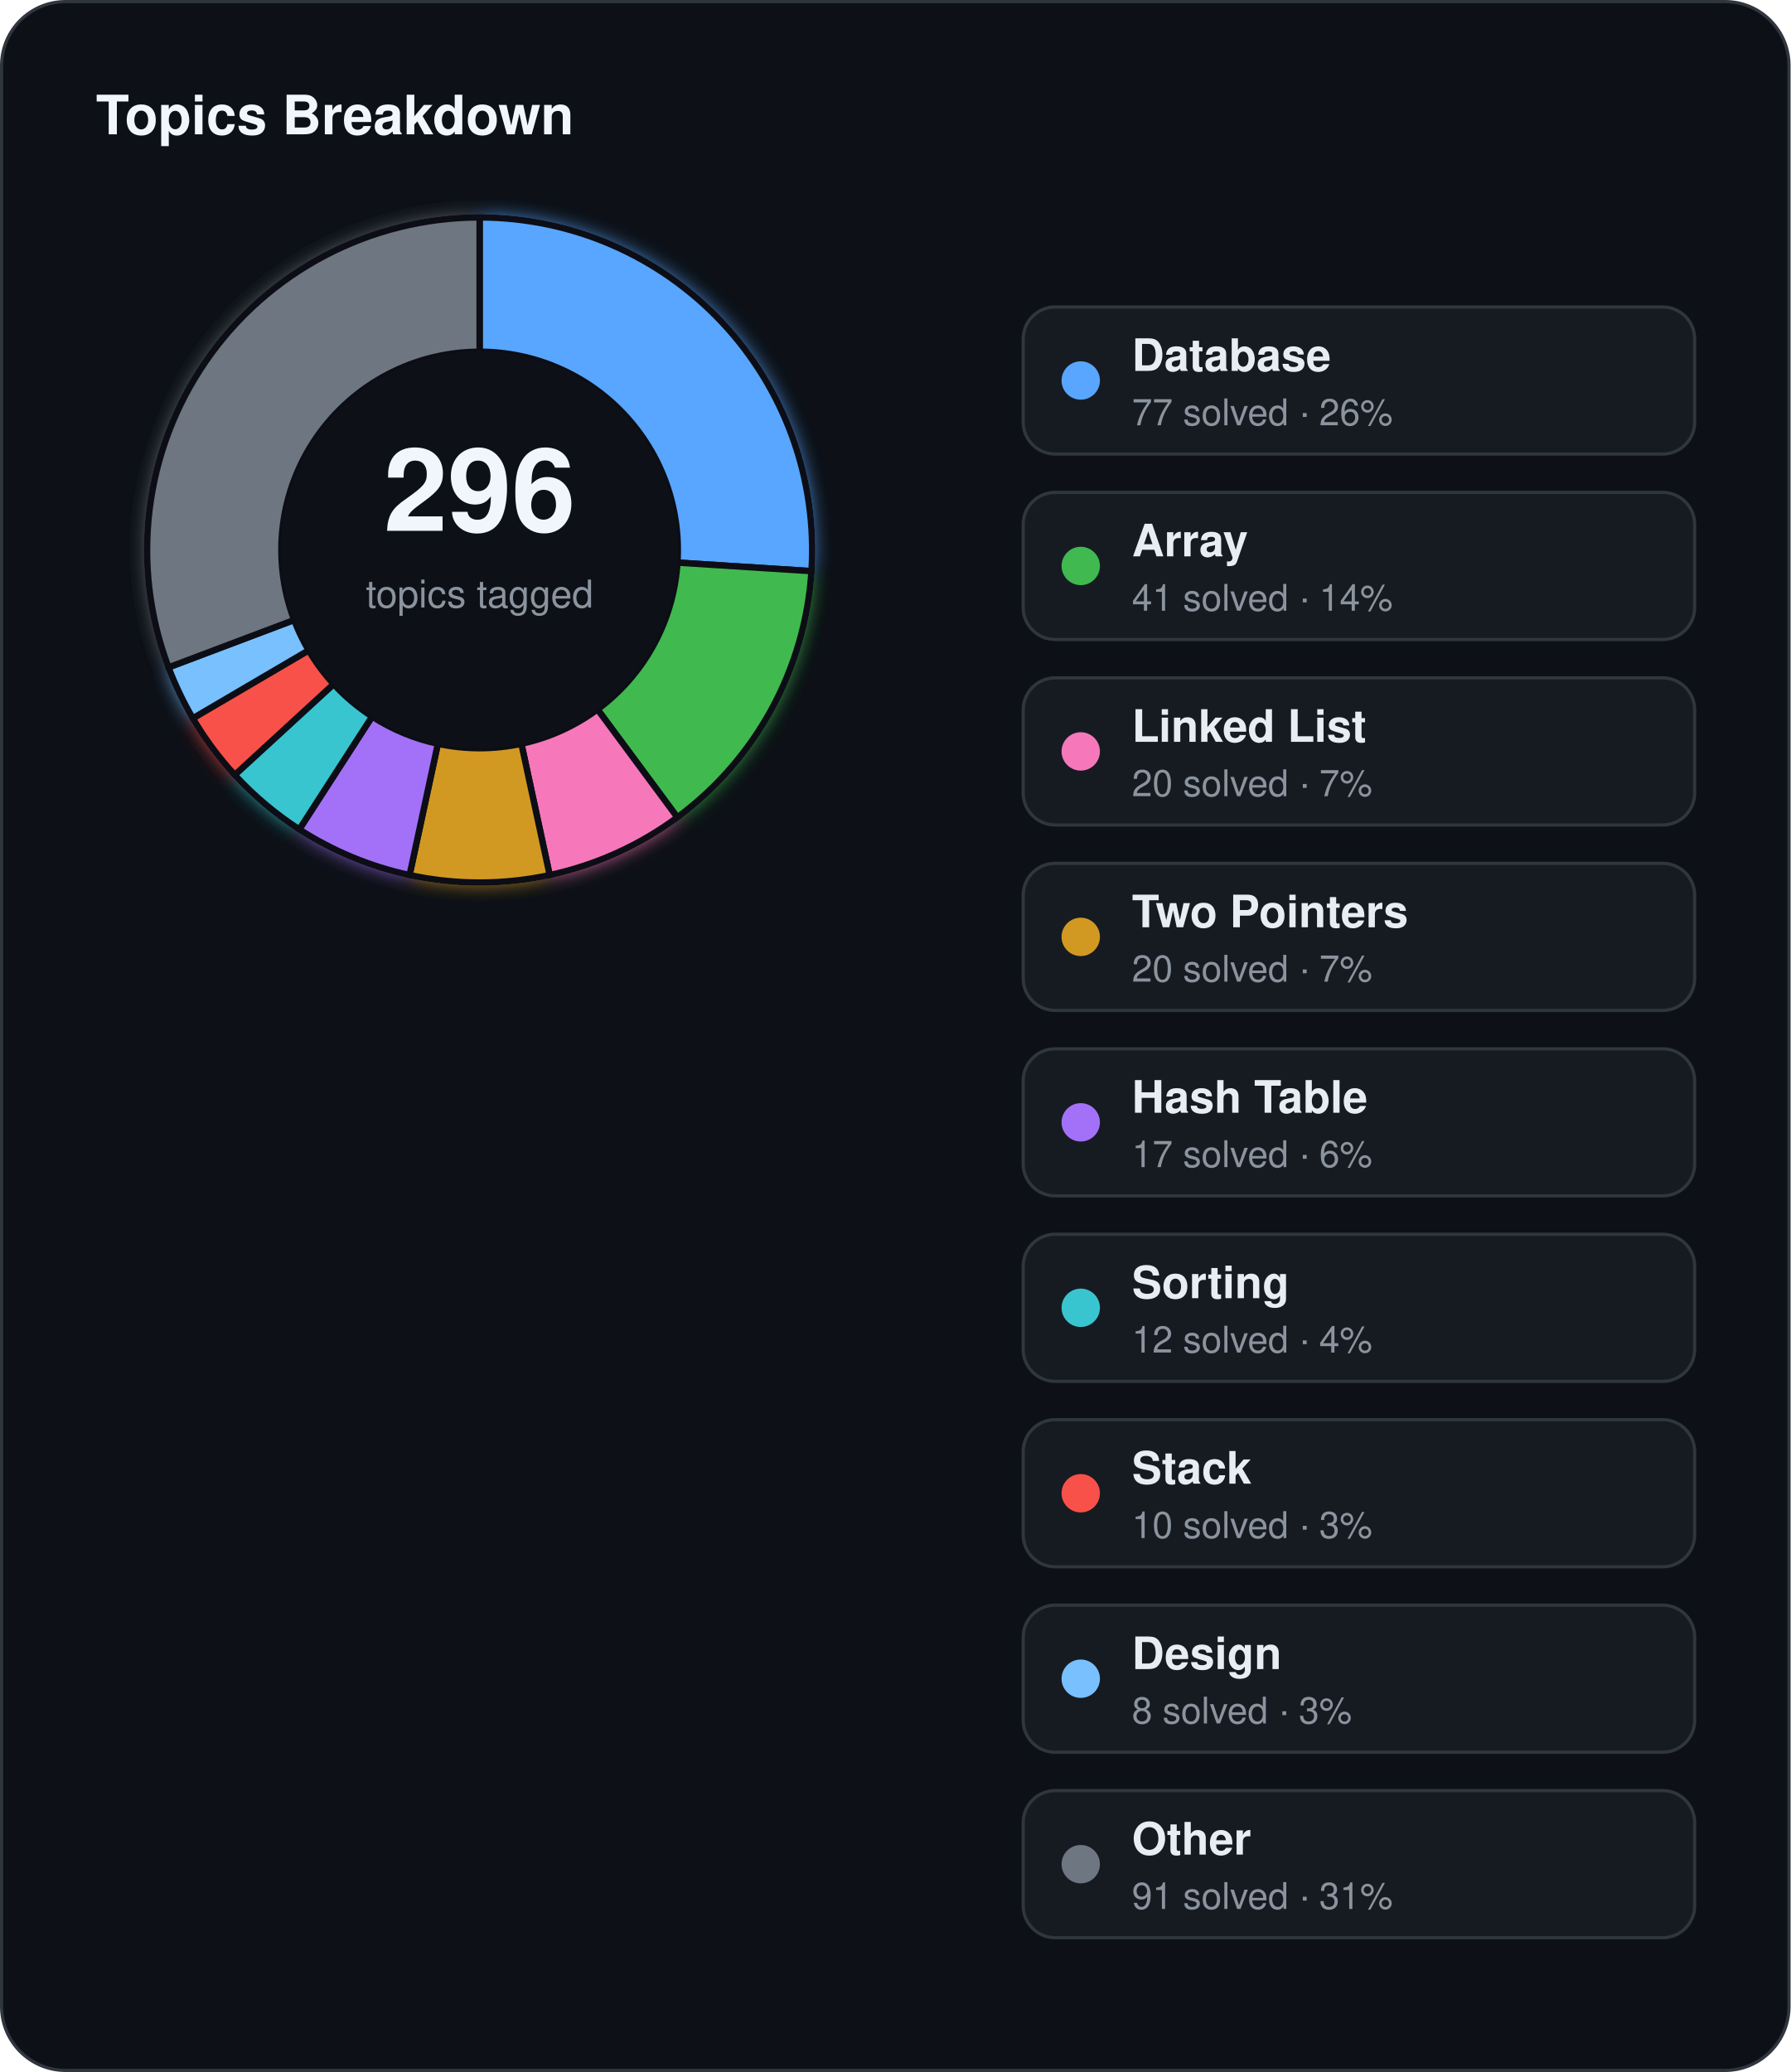
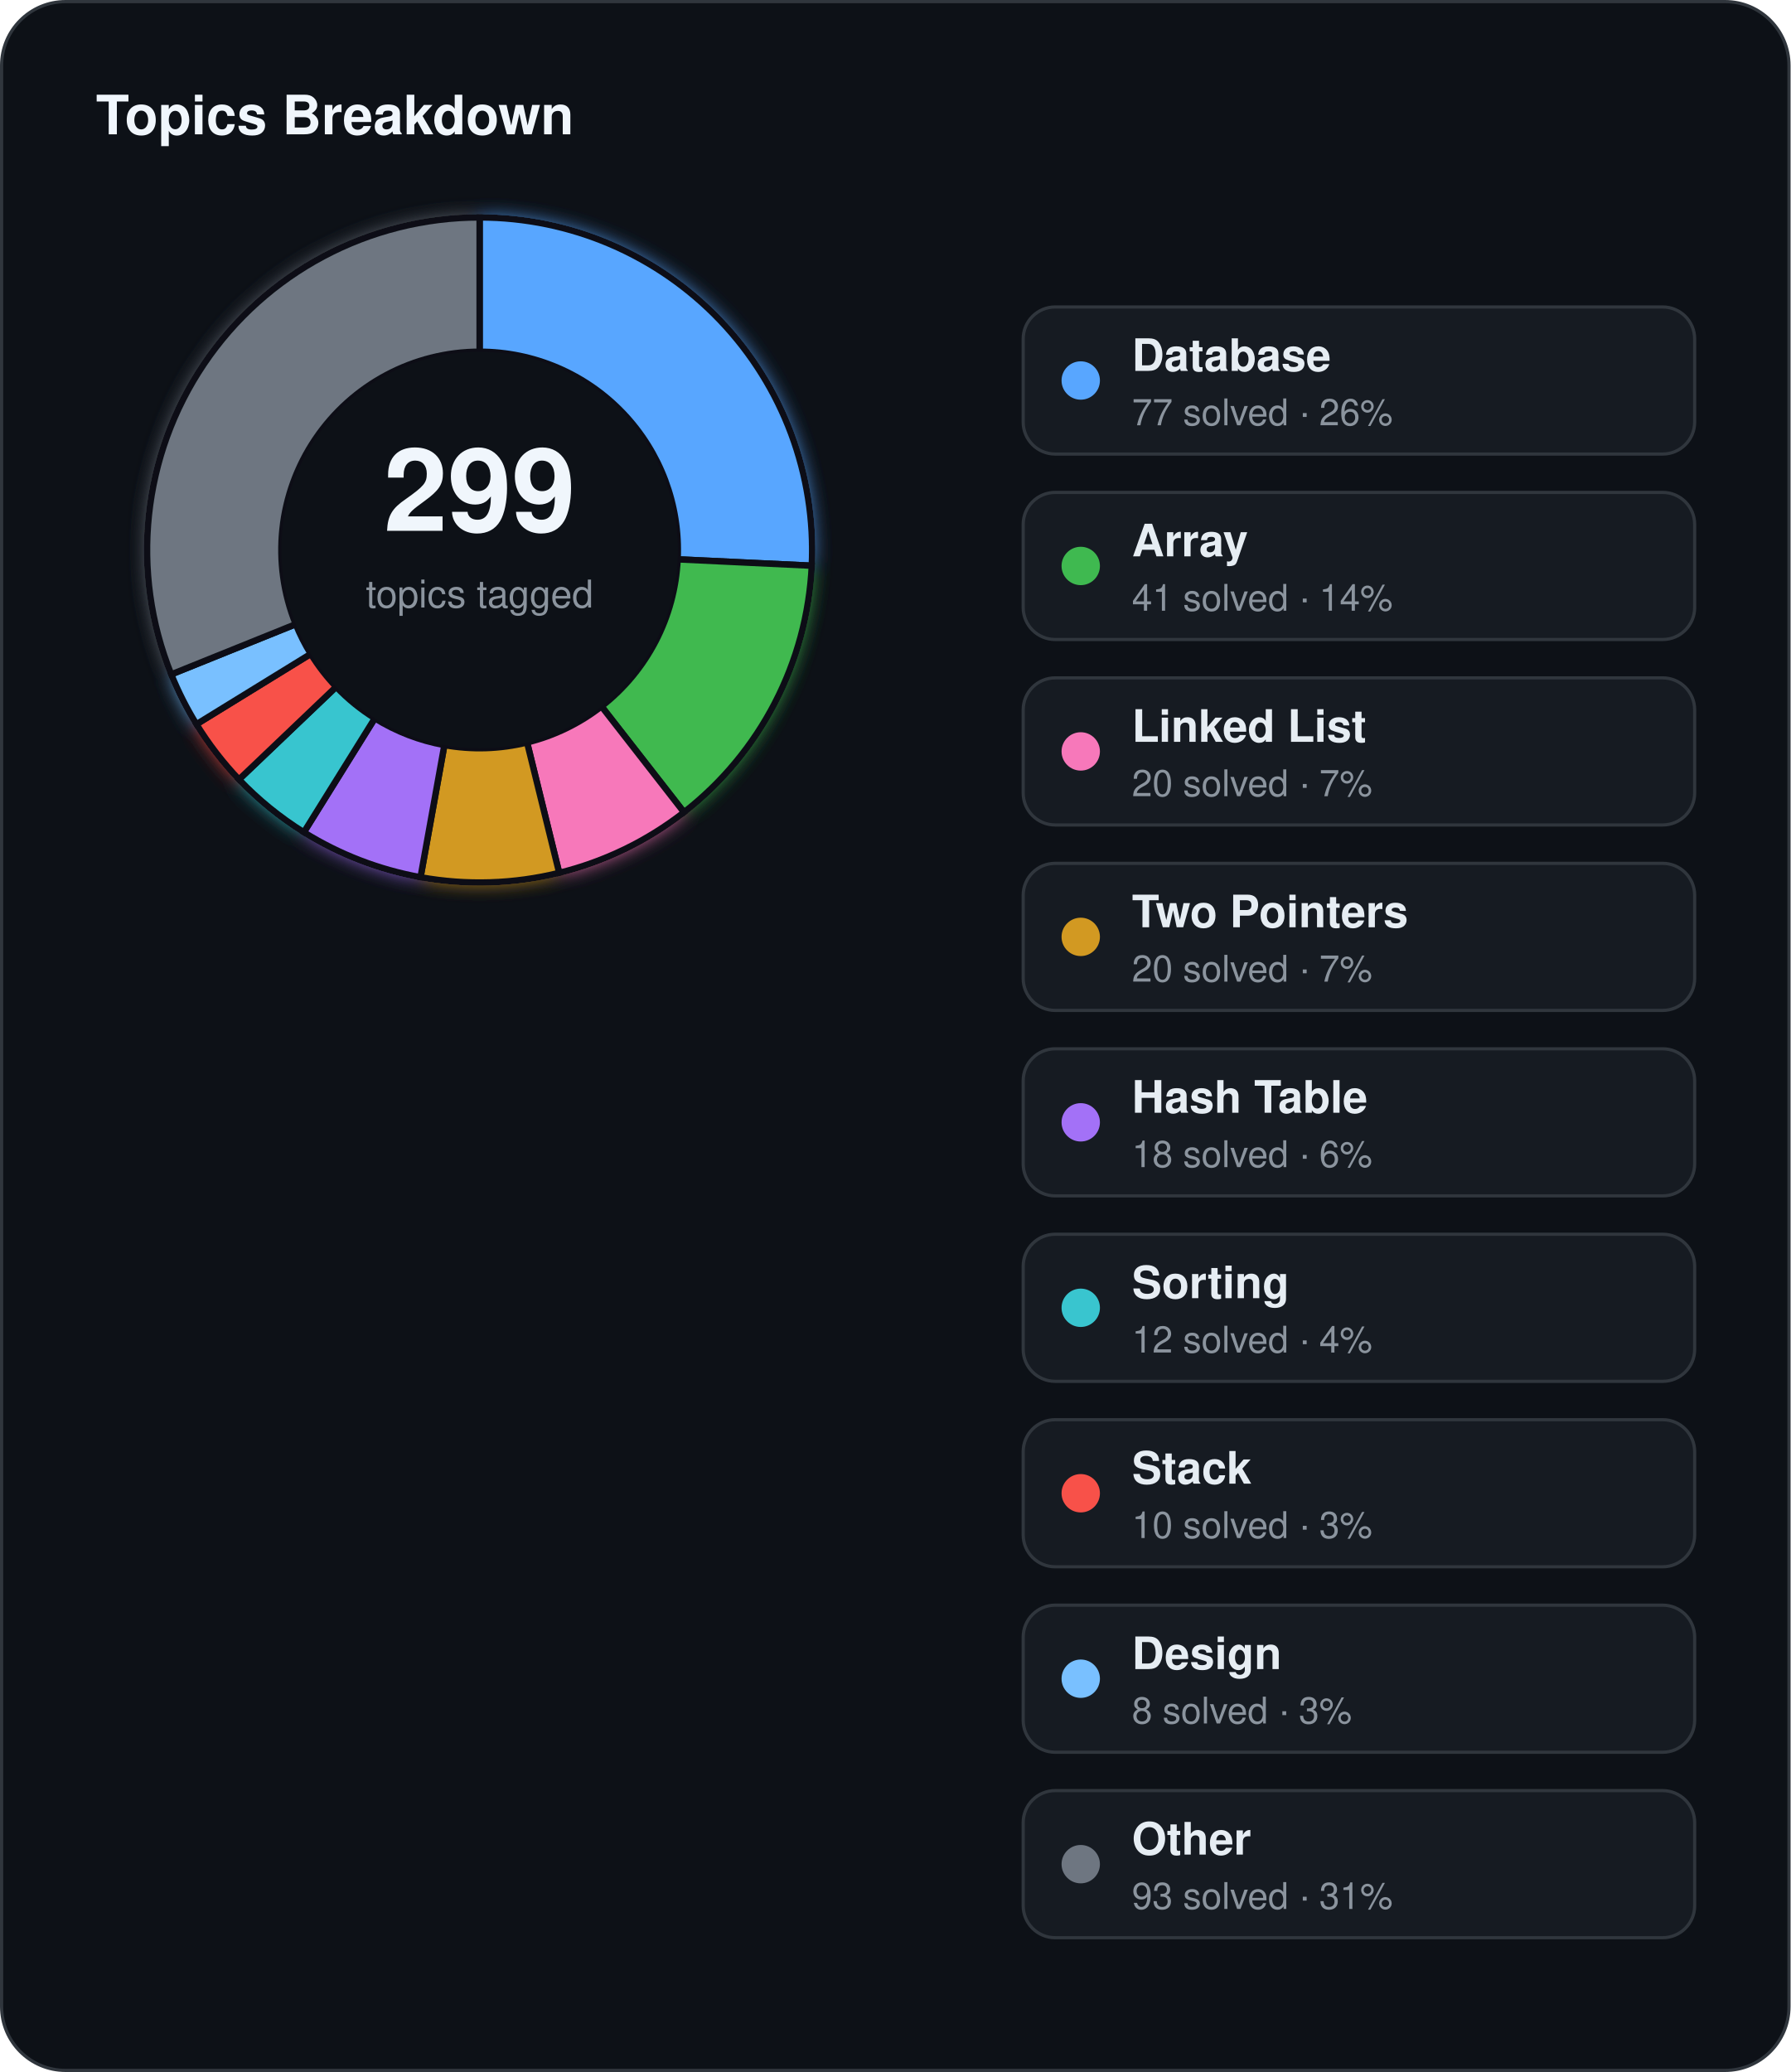
<svg xmlns="http://www.w3.org/2000/svg" width="560" height="648" viewBox="0 0 560 648">
  <defs>
    <filter id="topics-glow" x="-60%" y="-60%" width="220%" height="220%">
      <feGaussianBlur stdDeviation="3" result="blur" />
      <feMerge>
        <feMergeNode in="blur" />
        <feMergeNode in="SourceGraphic" />
      </feMerge>
    </filter>
  </defs>
  <rect x="0.5" y="0.5" width="559" height="647" rx="20" fill="#0d1117" stroke="#30363d" stroke-width="1" />
  <text x="30" y="42" fill="#f0f6fc" font-family="Segoe UI, Helvetica, Arial, sans-serif" font-size="17" font-weight="700">Topics Breakdown</text>
  <g filter="url(#topics-glow)">
-     <path d="M 150.00,68.00 A 104,104 0 0 1 253.79,178.62 L 211.87,175.95 A 62,62 0 0 0 150.00,110.00 Z" fill="#58a6ff" stroke="#0d1117" stroke-width="2" />
-     <path d="M 253.79,178.62 A 104,104 0 0 1 211.84,255.62 L 186.87,221.85 A 62,62 0 0 0 211.87,175.95 Z" fill="#3fb950" stroke="#0d1117" stroke-width="2" />
-     <path d="M 211.84,255.62 A 104,104 0 0 1 171.91,273.67 L 163.06,232.61 A 62,62 0 0 0 186.87,221.85 Z" fill="#f778ba" stroke="#0d1117" stroke-width="2" />
-     <path d="M 171.91,273.67 A 104,104 0 0 1 128.09,273.67 L 136.94,232.61 A 62,62 0 0 0 163.06,232.61 Z" fill="#d29922" stroke="#0d1117" stroke-width="2" />
-     <path d="M 128.09,273.67 A 104,104 0 0 1 93.60,259.38 L 116.38,224.09 A 62,62 0 0 0 136.94,232.61 Z" fill="#a371f7" stroke="#0d1117" stroke-width="2" />
-     <path d="M 93.60,259.38 A 104,104 0 0 1 73.41,242.35 L 104.34,213.94 A 62,62 0 0 0 116.38,224.09 Z" fill="#39c5cf" stroke="#0d1117" stroke-width="2" />
-     <path d="M 73.41,242.35 A 104,104 0 0 1 60.30,224.64 L 96.53,203.38 A 62,62 0 0 0 104.34,213.94 Z" fill="#f85149" stroke="#0d1117" stroke-width="2" />
-     <path d="M 60.30,224.64 A 104,104 0 0 1 52.70,208.72 L 91.99,193.89 A 62,62 0 0 0 96.53,203.38 Z" fill="#79c0ff" stroke="#0d1117" stroke-width="2" />
-     <path d="M 52.70,208.72 A 104,104 0 0 1 150.00,68.00 L 150.00,110.00 A 62,62 0 0 0 91.99,193.89 Z" fill="#6e7681" stroke="#0d1117" stroke-width="2" />
+     <path d="M 150.00,68.00 A 104,104 0 0 1 253.88,176.92 L 211.93,174.93 A 62,62 0 0 0 150.00,110.00 Z" fill="#58a6ff" stroke="#0d1117" stroke-width="2" />
+     <path d="M 253.88,176.92 A 104,104 0 0 1 213.92,254.04 L 188.11,220.91 A 62,62 0 0 0 211.93,174.93 Z" fill="#3fb950" stroke="#0d1117" stroke-width="2" />
+     <path d="M 213.92,254.04 A 104,104 0 0 1 174.89,272.98 L 164.84,232.20 A 62,62 0 0 0 188.11,220.91 Z" fill="#f778ba" stroke="#0d1117" stroke-width="2" />
+     <path d="M 174.89,272.98 A 104,104 0 0 1 131.52,274.35 L 138.98,233.01 A 62,62 0 0 0 164.84,232.20 Z" fill="#d29922" stroke="#0d1117" stroke-width="2" />
+     <path d="M 131.52,274.35 A 104,104 0 0 1 95.03,260.29 L 117.23,224.63 A 62,62 0 0 0 138.98,233.01 Z" fill="#a371f7" stroke="#0d1117" stroke-width="2" />
+     <path d="M 95.03,260.29 A 104,104 0 0 1 74.74,243.78 L 105.14,214.79 A 62,62 0 0 0 117.23,224.63 Z" fill="#39c5cf" stroke="#0d1117" stroke-width="2" />
+     <path d="M 74.74,243.78 A 104,104 0 0 1 61.43,226.50 L 97.20,204.49 A 62,62 0 0 0 105.14,214.79 Z" fill="#f85149" stroke="#0d1117" stroke-width="2" />
+     <path d="M 61.43,226.50 A 104,104 0 0 1 53.55,210.91 L 92.50,195.20 A 62,62 0 0 0 97.20,204.49 Z" fill="#79c0ff" stroke="#0d1117" stroke-width="2" />
+     <path d="M 53.55,210.91 A 104,104 0 0 1 150.00,68.00 L 150.00,110.00 A 62,62 0 0 0 92.50,195.20 Z" fill="#6e7681" stroke="#0d1117" stroke-width="2" />
  </g>
  <circle cx="150" cy="172" r="62" fill="#0d1117" />
-   <text x="150" y="166" text-anchor="middle" fill="#f0f6fc" font-family="Segoe UI, Helvetica, Arial, sans-serif" font-size="36" font-weight="700">296</text>
+   <text x="150" y="166" text-anchor="middle" fill="#f0f6fc" font-family="Segoe UI, Helvetica, Arial, sans-serif" font-size="36" font-weight="700">299</text>
  <text x="150" y="190" text-anchor="middle" fill="#8b949e" font-family="Segoe UI, Helvetica, Arial, sans-serif" font-size="12">topics tagged</text>
  <rect x="320" y="96" width="210" height="46" rx="10" fill="#161b22" stroke="#30363d" stroke-width="1" />
  <circle cx="338" cy="119" r="6" fill="#58a6ff" />
  <text x="354" y="116" fill="#e6edf3" font-family="Segoe UI, Helvetica, Arial, sans-serif" font-size="14" font-weight="600">Database</text>
  <text x="354" y="133" fill="#8b949e" font-family="Segoe UI, Helvetica, Arial, sans-serif" font-size="11.5">77 solved · 26%</text>
  <rect x="320" y="154" width="210" height="46" rx="10" fill="#161b22" stroke="#30363d" stroke-width="1" />
  <circle cx="338" cy="177" r="6" fill="#3fb950" />
  <text x="354" y="174" fill="#e6edf3" font-family="Segoe UI, Helvetica, Arial, sans-serif" font-size="14" font-weight="600">Array</text>
  <text x="354" y="191" fill="#8b949e" font-family="Segoe UI, Helvetica, Arial, sans-serif" font-size="11.5">41 solved · 14%</text>
  <rect x="320" y="212" width="210" height="46" rx="10" fill="#161b22" stroke="#30363d" stroke-width="1" />
  <circle cx="338" cy="235" r="6" fill="#f778ba" />
  <text x="354" y="232" fill="#e6edf3" font-family="Segoe UI, Helvetica, Arial, sans-serif" font-size="14" font-weight="600">Linked List</text>
  <text x="354" y="249" fill="#8b949e" font-family="Segoe UI, Helvetica, Arial, sans-serif" font-size="11.5">20 solved · 7%</text>
  <rect x="320" y="270" width="210" height="46" rx="10" fill="#161b22" stroke="#30363d" stroke-width="1" />
  <circle cx="338" cy="293" r="6" fill="#d29922" />
  <text x="354" y="290" fill="#e6edf3" font-family="Segoe UI, Helvetica, Arial, sans-serif" font-size="14" font-weight="600">Two Pointers</text>
  <text x="354" y="307" fill="#8b949e" font-family="Segoe UI, Helvetica, Arial, sans-serif" font-size="11.5">20 solved · 7%</text>
  <rect x="320" y="328" width="210" height="46" rx="10" fill="#161b22" stroke="#30363d" stroke-width="1" />
  <circle cx="338" cy="351" r="6" fill="#a371f7" />
  <text x="354" y="348" fill="#e6edf3" font-family="Segoe UI, Helvetica, Arial, sans-serif" font-size="14" font-weight="600">Hash Table</text>
-   <text x="354" y="365" fill="#8b949e" font-family="Segoe UI, Helvetica, Arial, sans-serif" font-size="11.5">17 solved · 6%</text>
+   <text x="354" y="365" fill="#8b949e" font-family="Segoe UI, Helvetica, Arial, sans-serif" font-size="11.5">18 solved · 6%</text>
  <rect x="320" y="386" width="210" height="46" rx="10" fill="#161b22" stroke="#30363d" stroke-width="1" />
  <circle cx="338" cy="409" r="6" fill="#39c5cf" />
  <text x="354" y="406" fill="#e6edf3" font-family="Segoe UI, Helvetica, Arial, sans-serif" font-size="14" font-weight="600">Sorting</text>
  <text x="354" y="423" fill="#8b949e" font-family="Segoe UI, Helvetica, Arial, sans-serif" font-size="11.5">12 solved · 4%</text>
  <rect x="320" y="444" width="210" height="46" rx="10" fill="#161b22" stroke="#30363d" stroke-width="1" />
  <circle cx="338" cy="467" r="6" fill="#f85149" />
  <text x="354" y="464" fill="#e6edf3" font-family="Segoe UI, Helvetica, Arial, sans-serif" font-size="14" font-weight="600">Stack</text>
  <text x="354" y="481" fill="#8b949e" font-family="Segoe UI, Helvetica, Arial, sans-serif" font-size="11.5">10 solved · 3%</text>
  <rect x="320" y="502" width="210" height="46" rx="10" fill="#161b22" stroke="#30363d" stroke-width="1" />
  <circle cx="338" cy="525" r="6" fill="#79c0ff" />
  <text x="354" y="522" fill="#e6edf3" font-family="Segoe UI, Helvetica, Arial, sans-serif" font-size="14" font-weight="600">Design</text>
  <text x="354" y="539" fill="#8b949e" font-family="Segoe UI, Helvetica, Arial, sans-serif" font-size="11.5">8 solved · 3%</text>
  <rect x="320" y="560" width="210" height="46" rx="10" fill="#161b22" stroke="#30363d" stroke-width="1" />
  <circle cx="338" cy="583" r="6" fill="#6e7681" />
  <text x="354" y="580" fill="#e6edf3" font-family="Segoe UI, Helvetica, Arial, sans-serif" font-size="14" font-weight="600">Other</text>
-   <text x="354" y="597" fill="#8b949e" font-family="Segoe UI, Helvetica, Arial, sans-serif" font-size="11.5">91 solved · 31%</text>
+   <text x="354" y="597" fill="#8b949e" font-family="Segoe UI, Helvetica, Arial, sans-serif" font-size="11.5">93 solved · 31%</text>
</svg>
